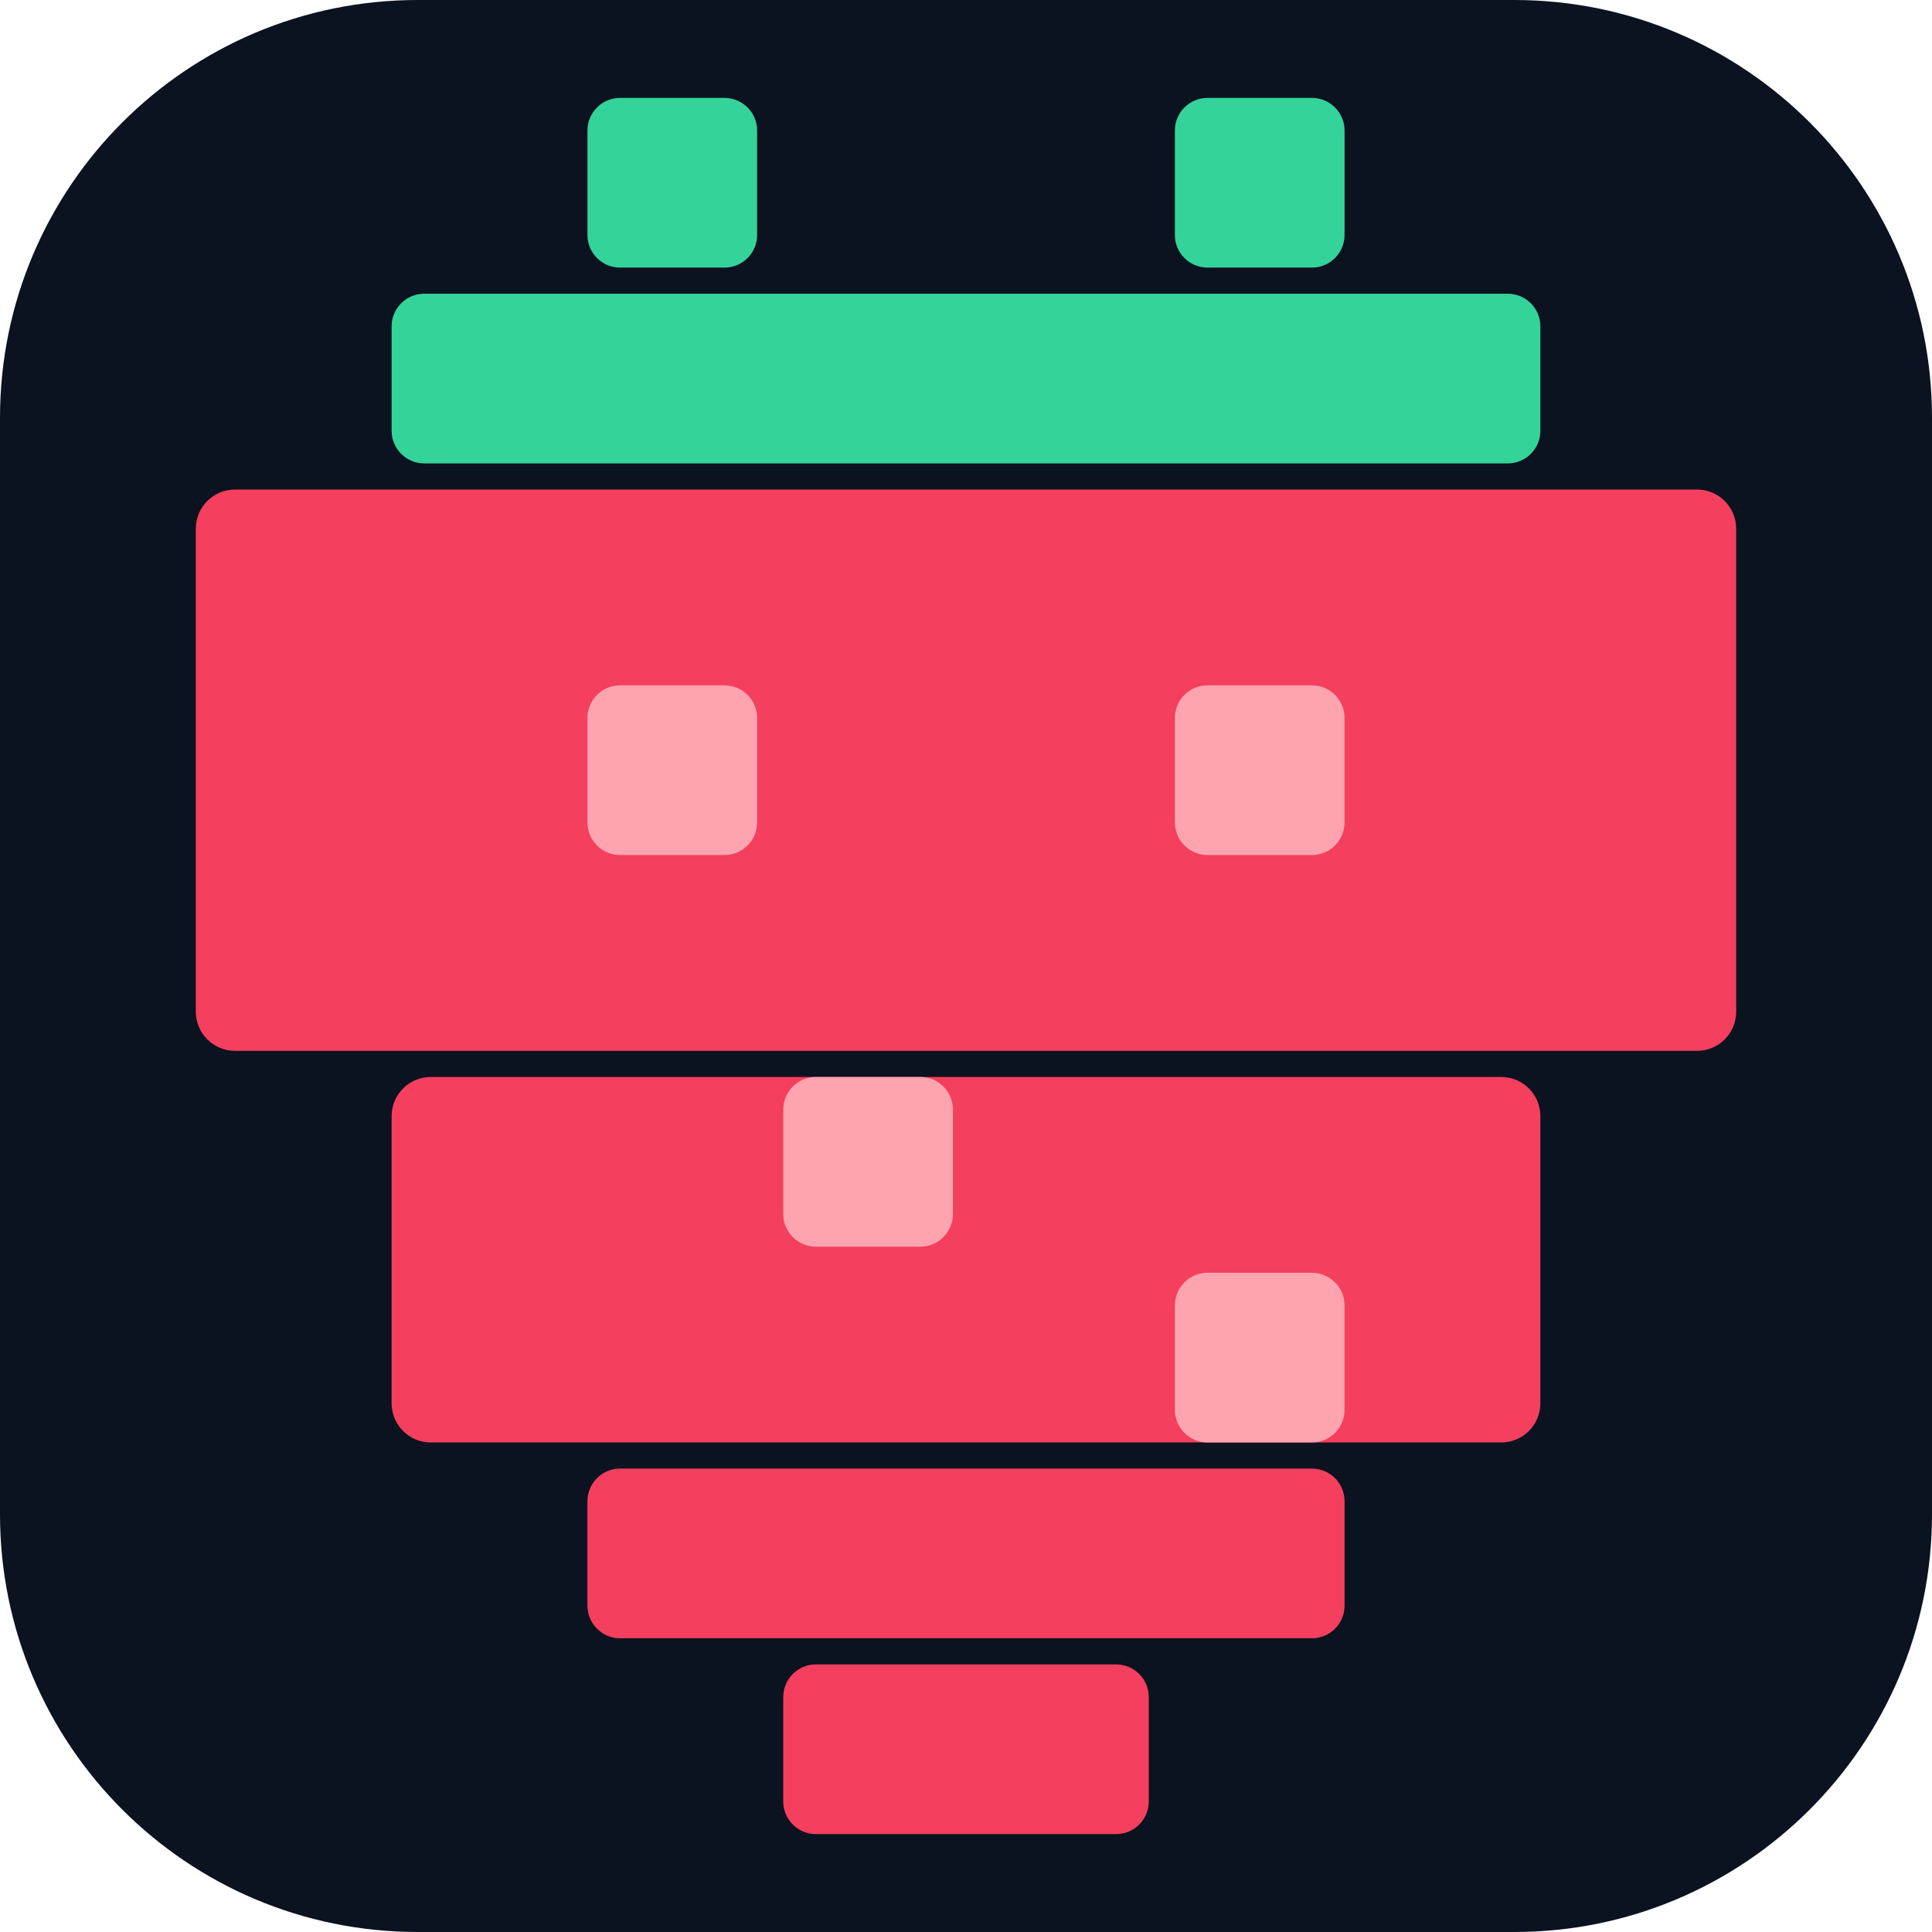
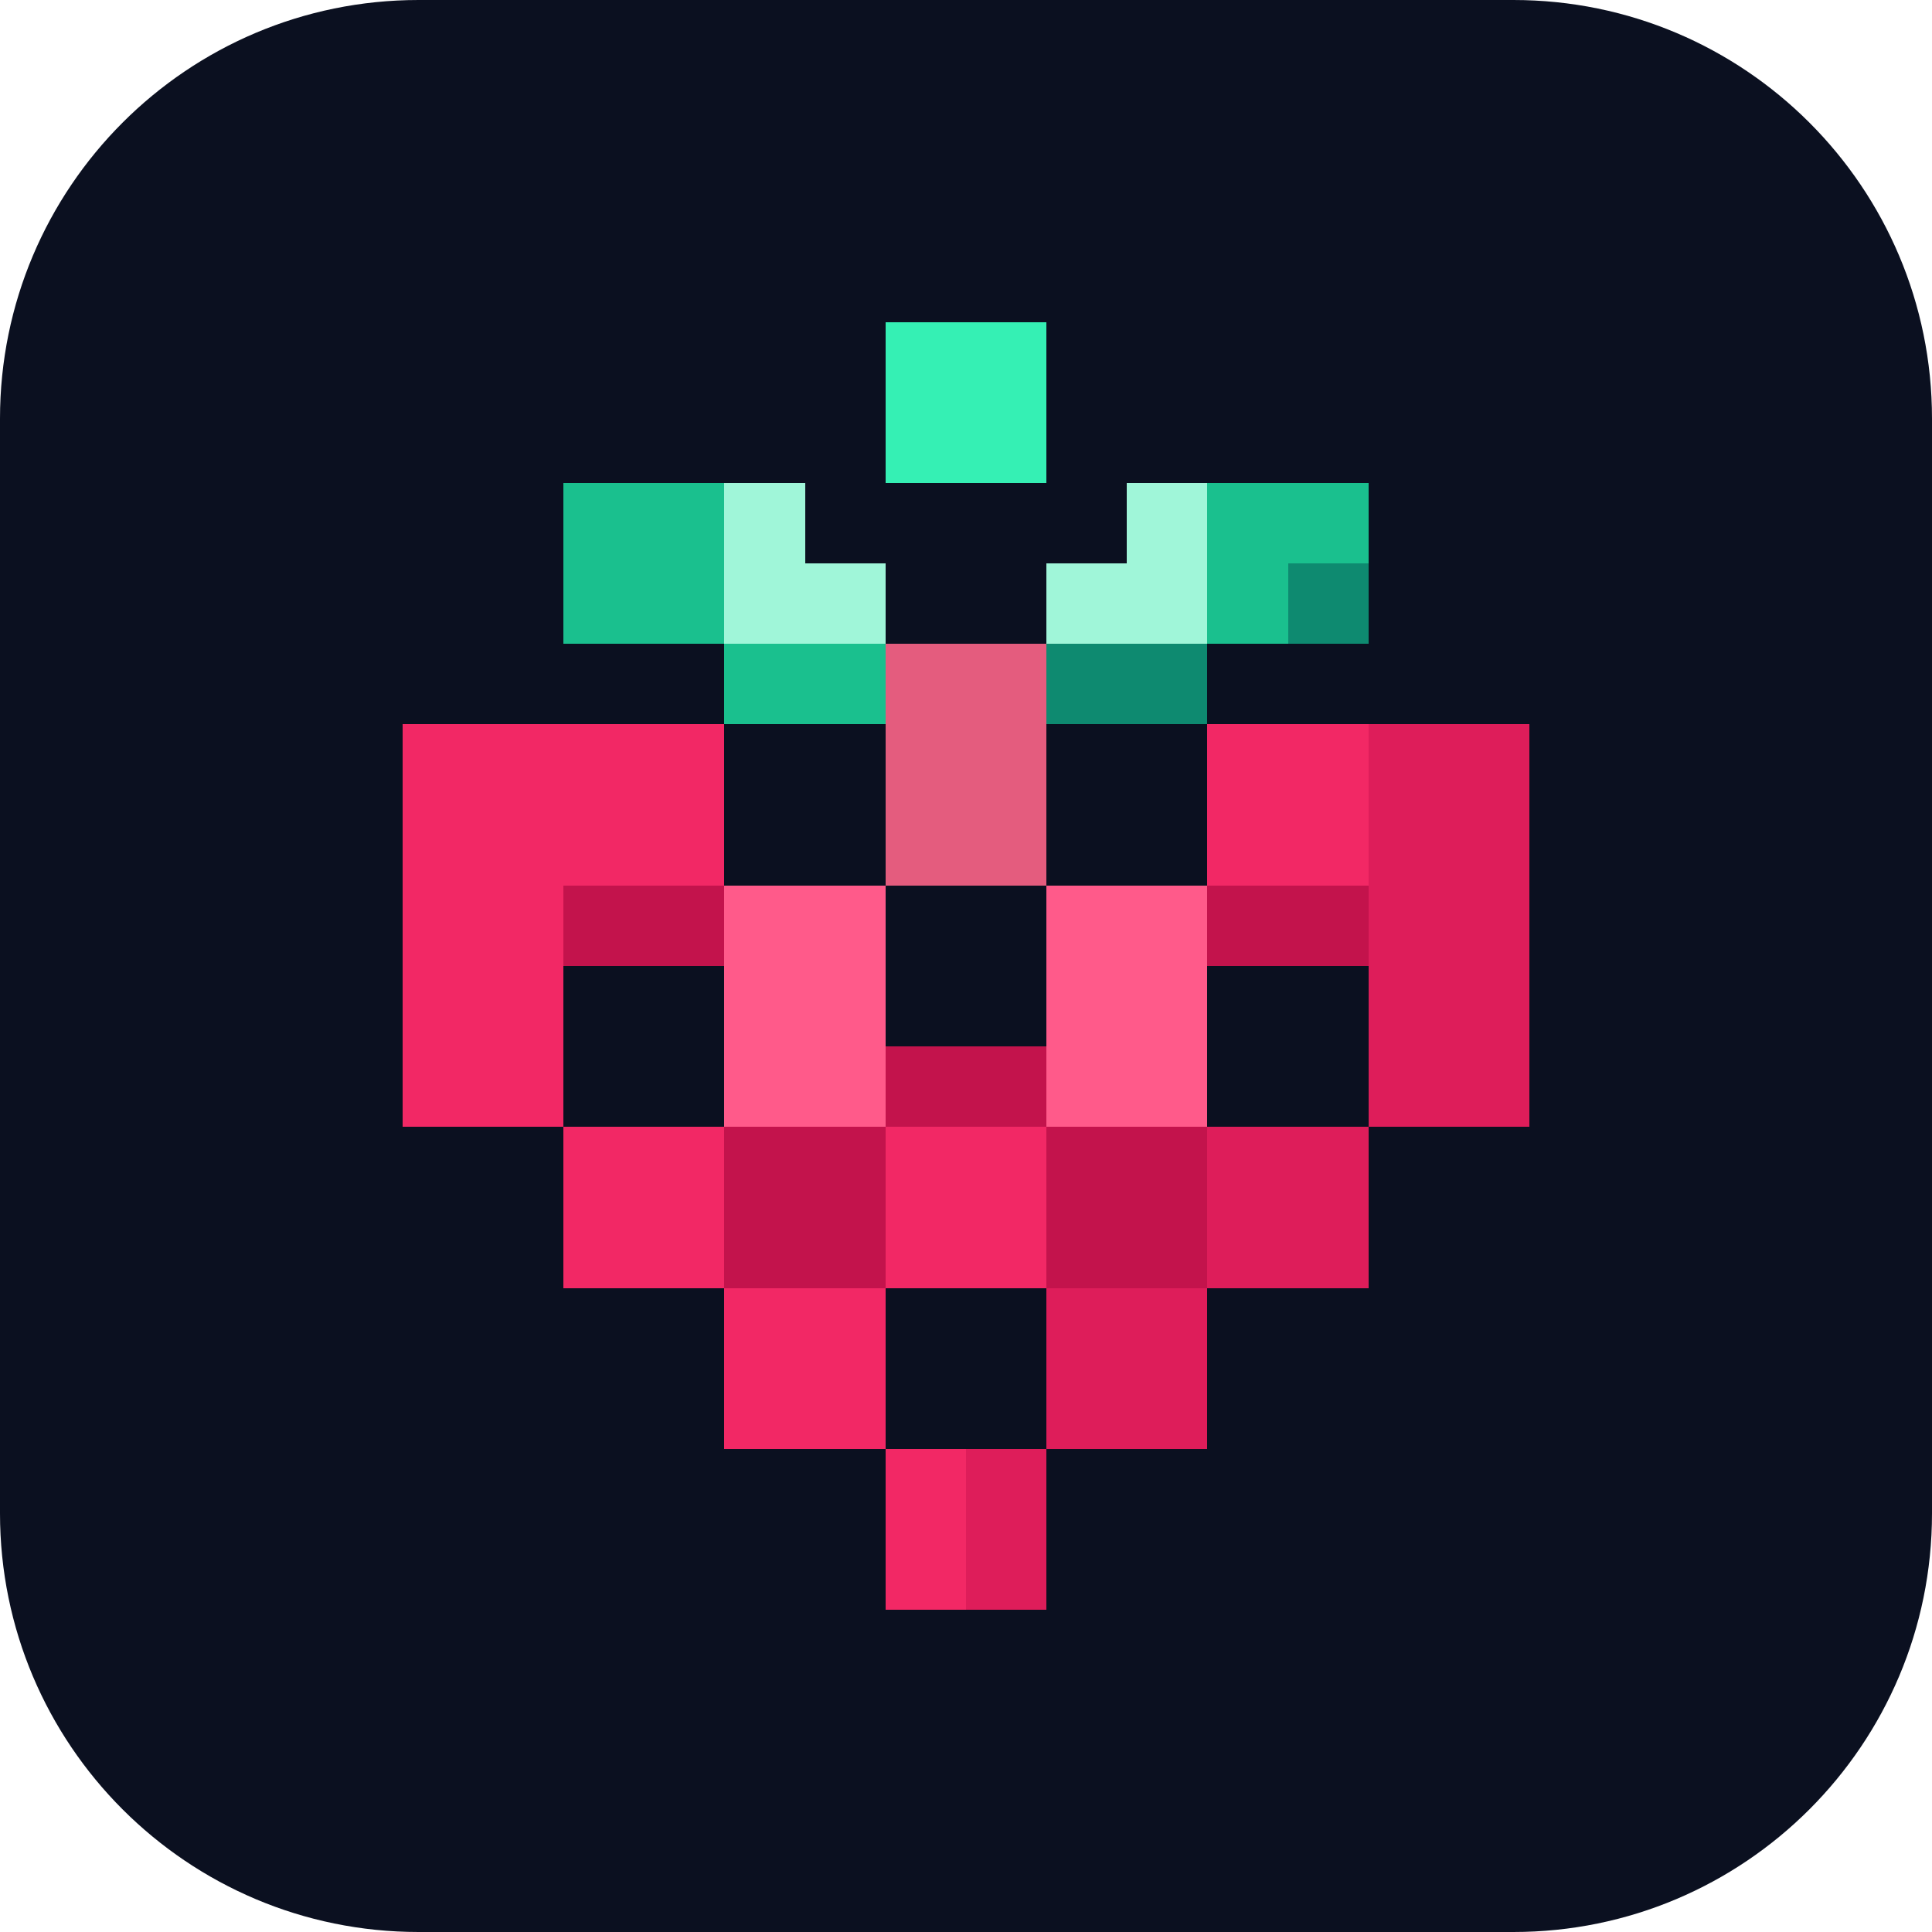
- <svg xmlns="http://www.w3.org/2000/svg" viewBox="-30 -15 296 296">
-   <rect x="-30" y="-15" width="296" height="296" rx="64" fill="#0B1220" />
-   <g fill="#34D399">
-     <rect x="60" y="0" width="26" height="26" rx="5" />
-     <rect x="150" y="0" width="26" height="26" rx="5" />
-     <rect x="30" y="30" width="176" height="26" rx="5" />
+ <svg xmlns="http://www.w3.org/2000/svg" viewBox="0 0 120 120" shape-rendering="crispEdges">
+   <rect width="120" height="120" rx="26" fill="#0B1020" shape-rendering="auto" />
+   <g fill="#35F0B4">
+     <rect x="55" y="20" width="5" height="5" />
+     <rect x="60" y="20" width="5" height="5" />
+     <rect x="55" y="25" width="5" height="5" />
+     <rect x="60" y="25" width="5" height="5" />
  </g>
-   <g fill="#F43F5E">
-     <rect x="0" y="60" width="236" height="86" rx="6" />
-     <rect x="30" y="150" width="176" height="56" rx="6" />
-     <rect x="60" y="210" width="116" height="26" rx="5" />
-     <rect x="90" y="240" width="56" height="26" rx="5" />
+   <g fill="#1AC08E">
+     <rect x="35" y="30" width="5" height="5" />
+     <rect x="40" y="30" width="5" height="5" />
+     <rect x="75" y="30" width="5" height="5" />
+     <rect x="80" y="30" width="5" height="5" />
+     <rect x="35" y="35" width="5" height="5" />
+     <rect x="40" y="35" width="5" height="5" />
+     <rect x="75" y="35" width="5" height="5" />
+     <rect x="45" y="40" width="5" height="5" />
+     <rect x="50" y="40" width="5" height="5" />
  </g>
-   <g fill="#FDA4AF">
-     <rect x="60" y="90" width="26" height="26" rx="5" />
-     <rect x="150" y="90" width="26" height="26" rx="5" />
-     <rect x="90" y="150" width="26" height="26" rx="5" />
-     <rect x="150" y="180" width="26" height="26" rx="5" />
+   <g fill="#A0F6D9">
+     <rect x="45" y="30" width="5" height="5" />
+     <rect x="70" y="30" width="5" height="5" />
+     <rect x="45" y="35" width="5" height="5" />
+     <rect x="50" y="35" width="5" height="5" />
+     <rect x="65" y="35" width="5" height="5" />
+     <rect x="70" y="35" width="5" height="5" />
+   </g>
+   <g fill="#0E8A70">
+     <rect x="80" y="35" width="5" height="5" />
+     <rect x="65" y="40" width="5" height="5" />
+     <rect x="70" y="40" width="5" height="5" />
+   </g>
+   <g fill="#E45C7E">
+     <rect x="55" y="40" width="5" height="5" />
+     <rect x="60" y="40" width="5" height="5" />
+     <rect x="55" y="45" width="5" height="5" />
+     <rect x="60" y="45" width="5" height="5" />
+     <rect x="55" y="50" width="5" height="5" />
+     <rect x="60" y="50" width="5" height="5" />
+   </g>
+   <g fill="#F22865">
+     <rect x="25" y="45" width="5" height="5" />
+     <rect x="30" y="45" width="5" height="5" />
+     <rect x="35" y="45" width="5" height="5" />
+     <rect x="40" y="45" width="5" height="5" />
+     <rect x="75" y="45" width="5" height="5" />
+     <rect x="80" y="45" width="5" height="5" />
+     <rect x="25" y="50" width="5" height="5" />
+     <rect x="30" y="50" width="5" height="5" />
+     <rect x="35" y="50" width="5" height="5" />
+     <rect x="40" y="50" width="5" height="5" />
+     <rect x="75" y="50" width="5" height="5" />
+     <rect x="80" y="50" width="5" height="5" />
+     <rect x="25" y="55" width="5" height="5" />
+     <rect x="30" y="55" width="5" height="5" />
+     <rect x="25" y="60" width="5" height="5" />
+     <rect x="30" y="60" width="5" height="5" />
+     <rect x="25" y="65" width="5" height="5" />
+     <rect x="30" y="65" width="5" height="5" />
+     <rect x="35" y="70" width="5" height="5" />
+     <rect x="40" y="70" width="5" height="5" />
+     <rect x="55" y="70" width="5" height="5" />
+     <rect x="60" y="70" width="5" height="5" />
+     <rect x="35" y="75" width="5" height="5" />
+     <rect x="40" y="75" width="5" height="5" />
+     <rect x="55" y="75" width="5" height="5" />
+     <rect x="60" y="75" width="5" height="5" />
+     <rect x="45" y="80" width="5" height="5" />
+     <rect x="50" y="80" width="5" height="5" />
+     <rect x="45" y="85" width="5" height="5" />
+     <rect x="50" y="85" width="5" height="5" />
+     <rect x="55" y="90" width="5" height="5" />
+     <rect x="55" y="95" width="5" height="5" />
+   </g>
+   <g fill="#DE1D5A">
+     <rect x="85" y="45" width="5" height="5" />
+     <rect x="90" y="45" width="5" height="5" />
+     <rect x="85" y="50" width="5" height="5" />
+     <rect x="90" y="50" width="5" height="5" />
+     <rect x="85" y="55" width="5" height="5" />
+     <rect x="90" y="55" width="5" height="5" />
+     <rect x="85" y="60" width="5" height="5" />
+     <rect x="90" y="60" width="5" height="5" />
+     <rect x="85" y="65" width="5" height="5" />
+     <rect x="90" y="65" width="5" height="5" />
+     <rect x="75" y="70" width="5" height="5" />
+     <rect x="80" y="70" width="5" height="5" />
+     <rect x="75" y="75" width="5" height="5" />
+     <rect x="80" y="75" width="5" height="5" />
+     <rect x="65" y="80" width="5" height="5" />
+     <rect x="70" y="80" width="5" height="5" />
+     <rect x="65" y="85" width="5" height="5" />
+     <rect x="70" y="85" width="5" height="5" />
+     <rect x="60" y="90" width="5" height="5" />
+     <rect x="60" y="95" width="5" height="5" />
+   </g>
+   <g fill="#C3134C">
+     <rect x="35" y="55" width="5" height="5" />
+     <rect x="40" y="55" width="5" height="5" />
+     <rect x="75" y="55" width="5" height="5" />
+     <rect x="80" y="55" width="5" height="5" />
+     <rect x="55" y="65" width="5" height="5" />
+     <rect x="60" y="65" width="5" height="5" />
+     <rect x="45" y="70" width="5" height="5" />
+     <rect x="50" y="70" width="5" height="5" />
+     <rect x="65" y="70" width="5" height="5" />
+     <rect x="70" y="70" width="5" height="5" />
+     <rect x="45" y="75" width="5" height="5" />
+     <rect x="50" y="75" width="5" height="5" />
+     <rect x="65" y="75" width="5" height="5" />
+     <rect x="70" y="75" width="5" height="5" />
+   </g>
+   <g fill="#FF5A8A">
+     <rect x="45" y="55" width="5" height="5" />
+     <rect x="50" y="55" width="5" height="5" />
+     <rect x="65" y="55" width="5" height="5" />
+     <rect x="70" y="55" width="5" height="5" />
+     <rect x="45" y="60" width="5" height="5" />
+     <rect x="50" y="60" width="5" height="5" />
+     <rect x="65" y="60" width="5" height="5" />
+     <rect x="70" y="60" width="5" height="5" />
+     <rect x="45" y="65" width="5" height="5" />
+     <rect x="50" y="65" width="5" height="5" />
+     <rect x="65" y="65" width="5" height="5" />
+     <rect x="70" y="65" width="5" height="5" />
  </g>
</svg>
